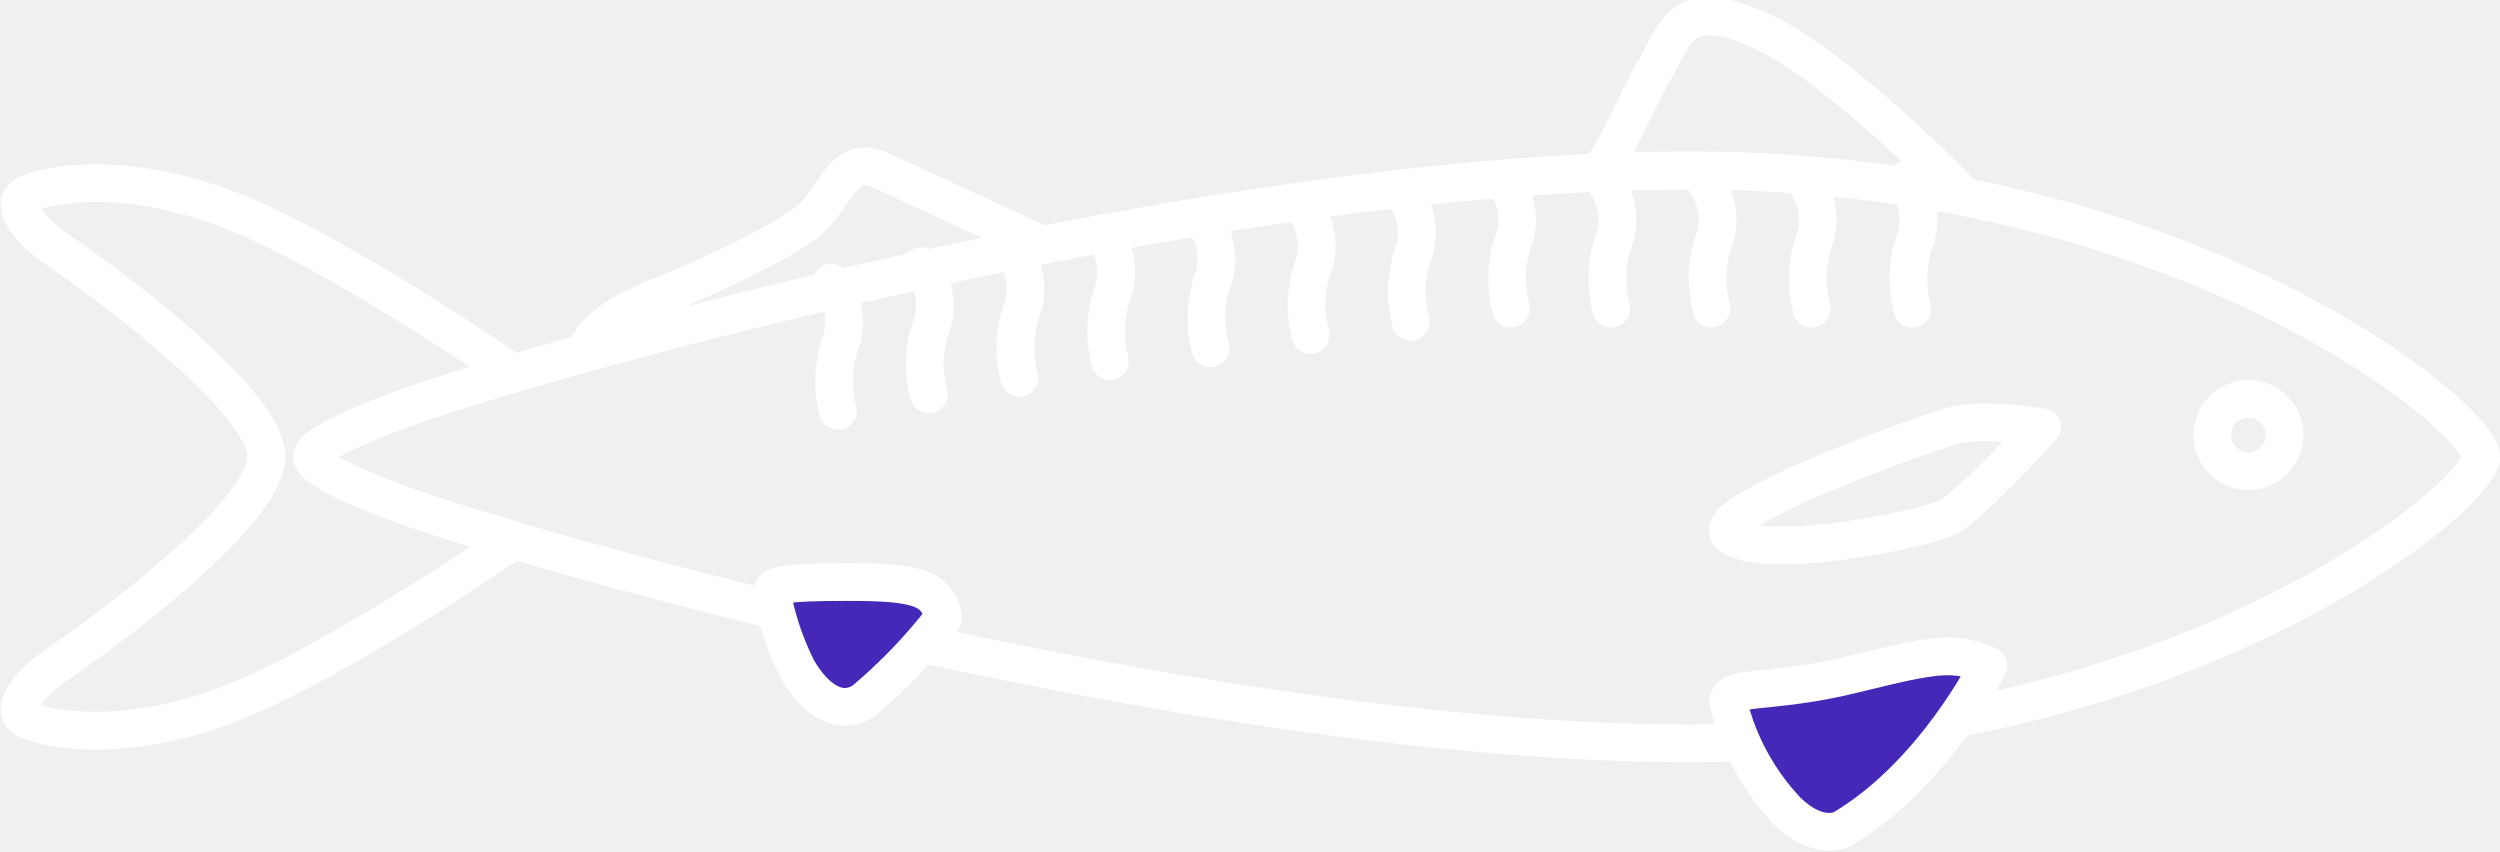
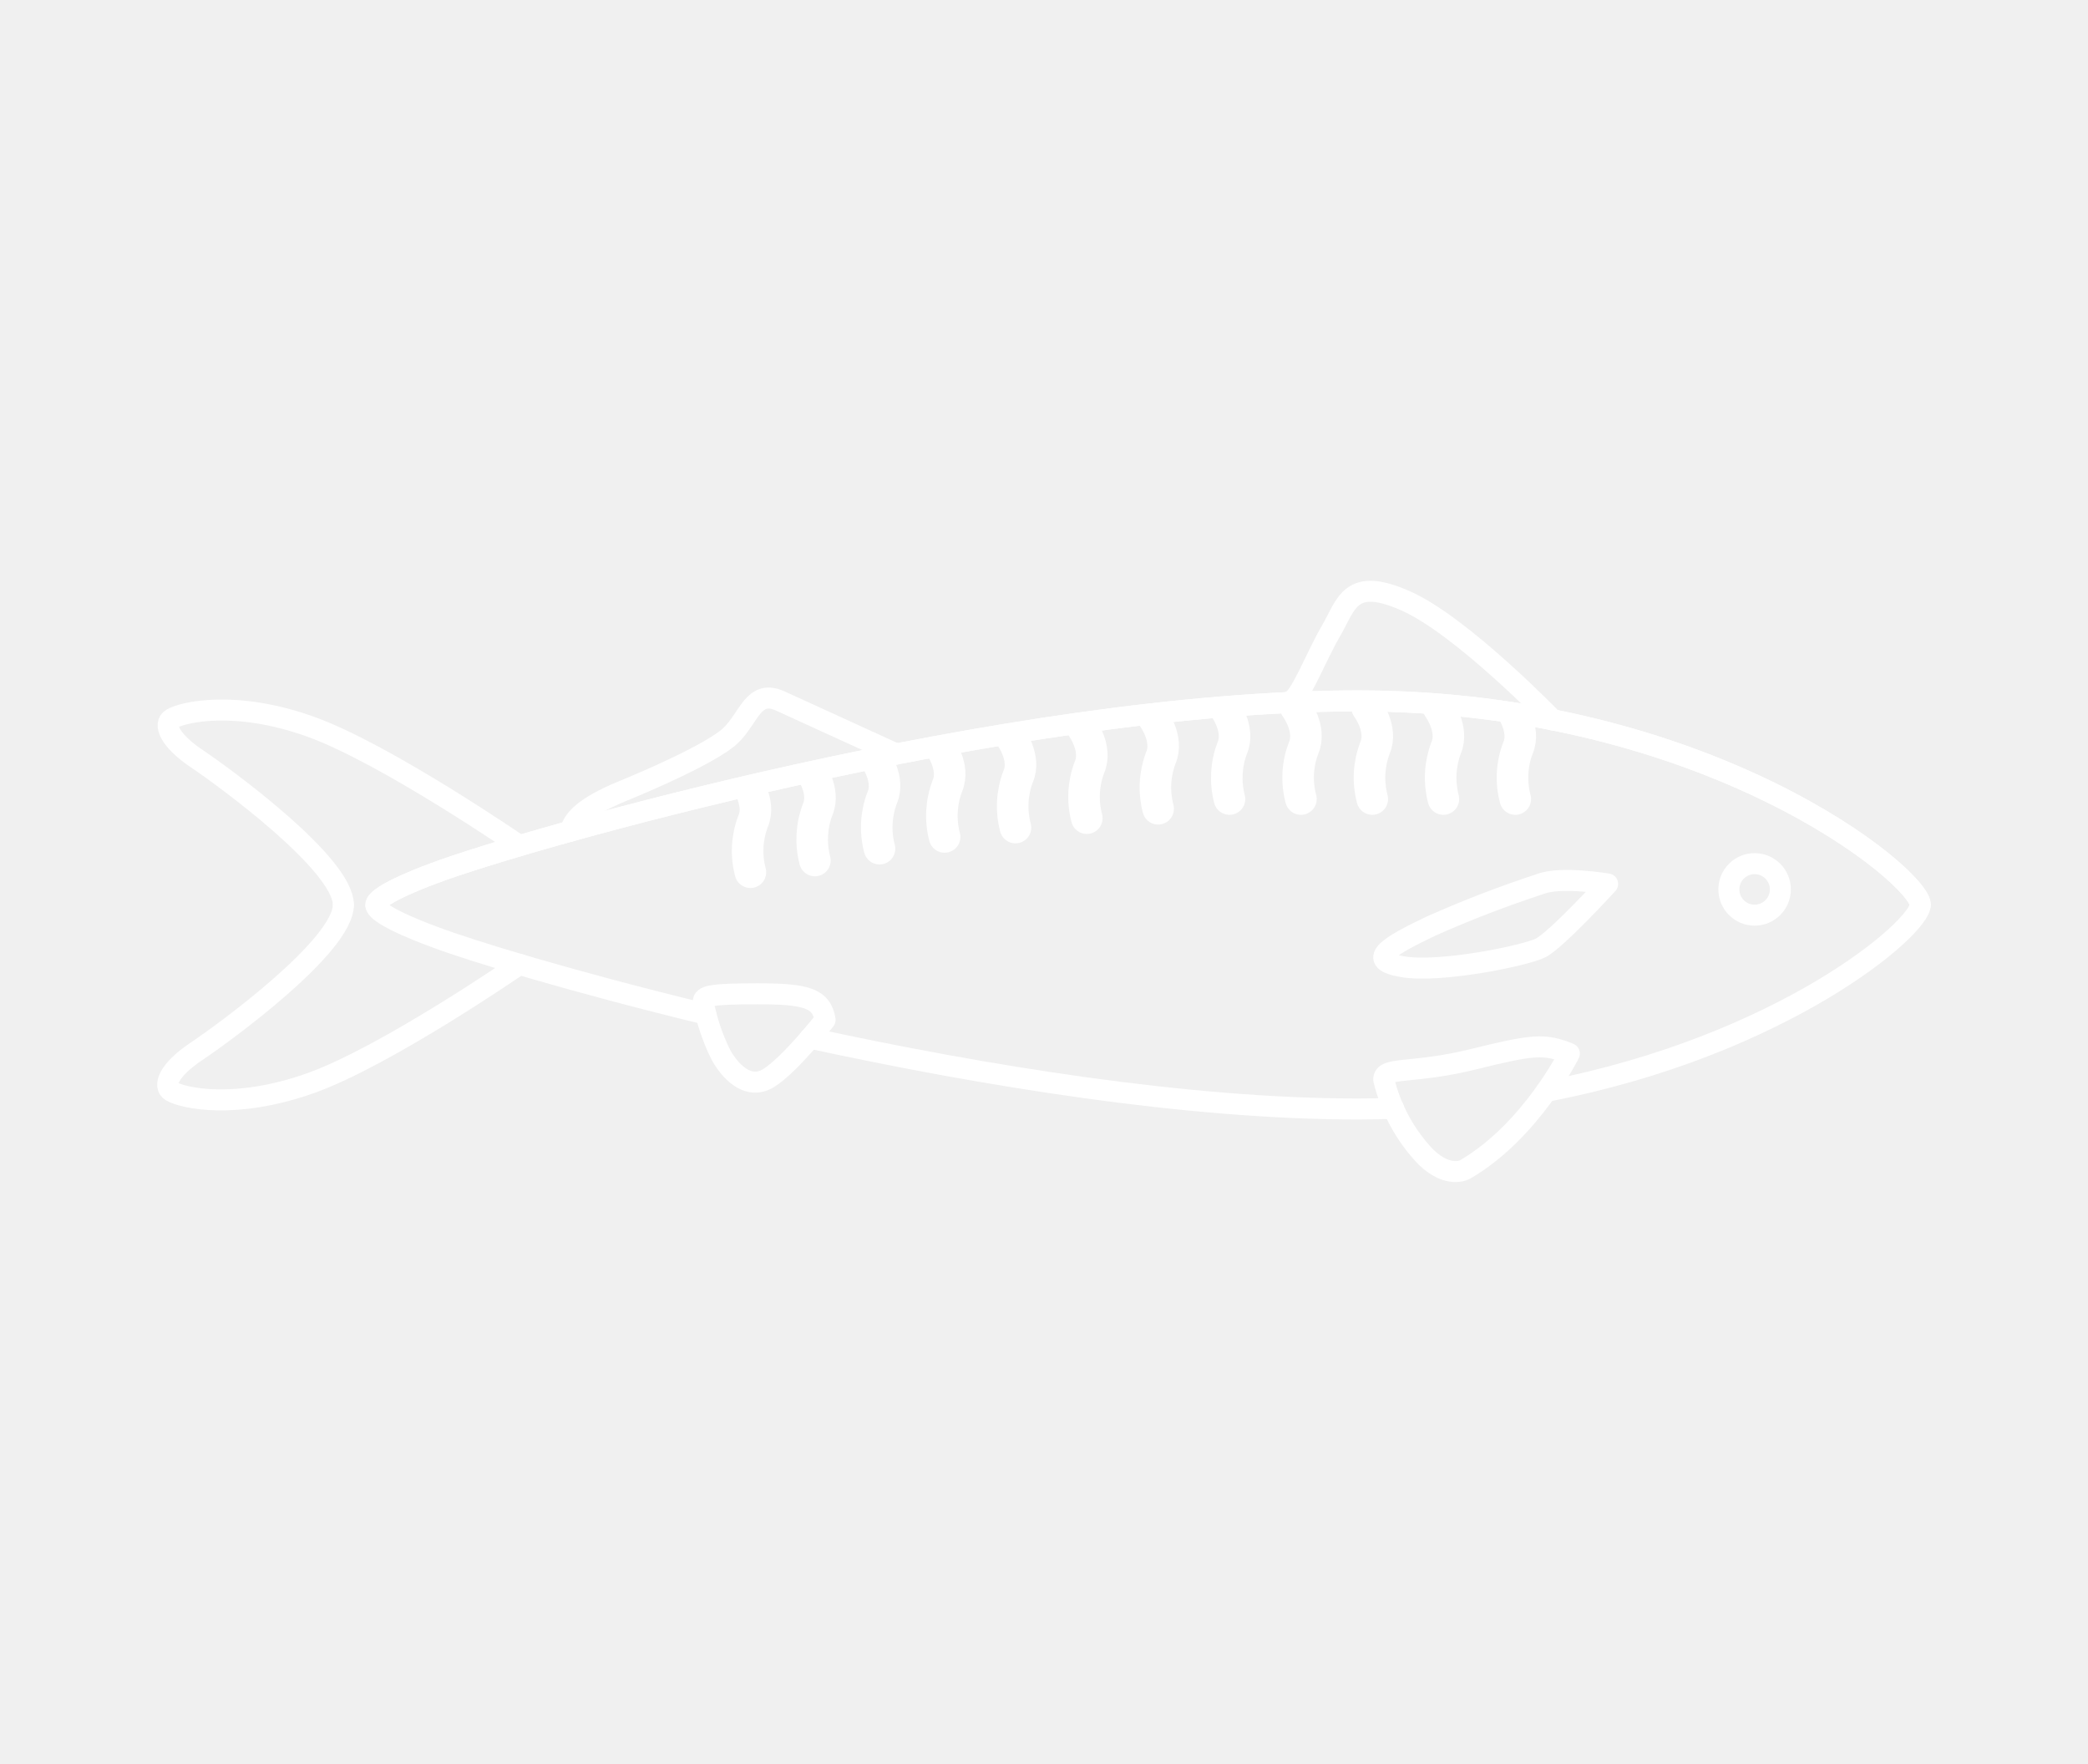
- <svg xmlns="http://www.w3.org/2000/svg" width="116.019" height="39.538" viewBox="0 0 116.019 39.538">
+ <svg xmlns="http://www.w3.org/2000/svg" viewBox="0 0 180 152">
  <defs>
-     <clipPath id="prefix__clip-path">
-       <path id="prefix__패스_148" d="M347.044 207.935c0 .713 3.824 2.085 3.824 2.085 5.668 2.155 37.364 11.208 60.174 11.208s36.663-11.46 36.663-13.293-13.853-13.293-36.663-13.293-54.506 9.053-60.174 11.208c0 0-3.824 1.372-3.824 2.085z" data-name="패스 148" transform="translate(-347.044 -194.642)" style="stroke:#fff;stroke-width:1.75px;fill:none" />
+     <style>.cls-1,.cls-2,.cls-3,.cls-4,.cls-6{fill:none;}.cls-1,.cls-2,.cls-4,.cls-6{stroke:#fff;}.cls-1,.cls-2{stroke-miterlimit:10;}.cls-2{clip-path:url(#clip-path);}.cls-4,.cls-6{stroke-linecap:round;stroke-linejoin:round;}.cls-4{stroke-width:1.81px;}.cls-5{clip-path:url(#clip-path-2);}.cls-6{stroke-width:2.72px;}</style>
+     <clipPath id="clip-path">
+       <path class="cls-1" d="M69.82,89.49c15,3.25,32.5,6.11,47.23,6.11q1.56,0,3.09-.06" />
    </clipPath>
-     <style>
-             .prefix__cls-2,.prefix__cls-3{fill:none;stroke:#fff;stroke-width:1.75px;stroke-linecap:round;stroke-linejoin:round}.prefix__cls-3{fill:#4528b7}
-         </style>
+     <clipPath id="clip-path-2">
+       <path class="cls-2" d="M133.3,94.08C153.66,90.17,165.54,80,165.54,78c0-2.43-18.33-17.58-48.49-17.58S45,72.41,37.46,75.26c0,0-5.06,1.81-5.06,2.76s5.06,2.75,5.06,2.75c3.07,1.17,11.92,3.87,23.37,6.65" />
+     </clipPath>
  </defs>
-   <g id="prefix__atlantic-mackerel" transform="translate(.92 .76)">
-     <circle id="prefix__타원_61" cx="1.677" cy="1.677" r="1.677" class="prefix__cls-2" data-name="타원 61" transform="translate(101.75 17.752)" />
-     <path id="prefix__패스_127" d="M447.706 207.935c0-1.833-13.853-13.293-36.663-13.293s-54.506 9.053-60.174 11.208c0 0-3.824 1.372-3.824 2.085" class="prefix__cls-2" data-name="패스 127" transform="translate(-333.482 -187.49)" />
-     <path id="prefix__패스_128" d="M347.044 207.935c0 .713 3.824 2.085 3.824 2.085 5.668 2.155 37.364 11.208 60.174 11.208s36.663-11.46 36.663-13.293-13.853-13.293-36.663-13.293-54.506 9.053-60.174 11.208c0 0-3.824 1.372-3.824 2.085z" class="prefix__cls-2" data-name="패스 128" transform="translate(-333.482 -187.49)" />
-     <path id="prefix__패스_129" d="M350.191 204.334s-8.682-5.985-13.58-7.742-8.327-.973-9.1-.535c-.562.32-.21 1.375 1.609 2.6s9.592 6.876 9.592 9.549" class="prefix__cls-2" data-name="패스 129" transform="translate(-327.27 -187.759)" />
-     <path id="prefix__패스_130" d="M350.191 217.893s-8.682 5.986-13.58 7.743-8.327.972-9.1.534c-.562-.319-.21-1.375 1.609-2.6s9.592-6.875 9.592-9.549" class="prefix__cls-2" data-name="패스 130" transform="translate(-327.27 -193.578)" />
-     <path id="prefix__패스_131" d="M451.067 192.6s-5.9-6.127-9.571-7.757-3.871.2-4.89 1.936-2.018 4.45-2.648 4.584" class="prefix__cls-2" data-name="패스 131" transform="translate(-360.784 -184.214)" />
-     <path id="prefix__패스_132" d="M386.807 198.009s-5.785-2.641-7.516-3.456-2.038 1.121-3.26 2.241-5.6 3.056-6.927 3.565-3.363 1.523-3.464 2.646" class="prefix__cls-2" data-name="패스 132" transform="translate(-339.323 -187.401)" />
-     <path id="prefix__패스_133" d="M454.939 227.939s-2.5 5.063-6.774 7.589c0 0-1.069.611-2.547-.815a11.107 11.107 0 01-2.75-5.042c-.051-.866 1.884-.357 5.806-1.324s4.635-1.07 6.265-.408z" class="prefix__cls-3" data-name="패스 133" transform="translate(-363.582 -197.817)" />
-     <path id="prefix__패스_134" d="M386.1 224.169a24.88 24.88 0 01-3.667 3.82c-1.375.917-2.6-.535-3.132-1.528a13.456 13.456 0 01-1.146-3.426c0-.394.382-.547 3.514-.547s4.194.23 4.431 1.681z" class="prefix__cls-3" data-name="패스 134" transform="translate(-343.254 -196.237)" />
-     <path id="prefix__패스_135" d="M457.422 211.914s-3.362 3.667-4.38 4.176-6.519 1.63-8.964 1.222-1.019-1.287 1.833-2.655a74.74 74.74 0 017.13-2.743c1.326-.508 4.381 0 4.381 0z" class="prefix__cls-2" data-name="패스 135" transform="translate(-363.57 -192.845)" />
-     <g id="prefix__그룹_191" data-name="그룹 191" transform="translate(13.562 7.152)">
-       <g id="prefix__그룹_190" data-name="그룹 190">
-         <path id="prefix__패스_136" d="M448.038 195.309a3.023 3.023 0 01.5 2.63 5.448 5.448 0 00-.175 3.324" class="prefix__cls-2" data-name="패스 136" transform="translate(-378.769 -194.852)" />
-         <path id="prefix__패스_137" d="M454.845 195.309a3.024 3.024 0 01.5 2.63 5.447 5.447 0 00-.175 3.324" class="prefix__cls-2" data-name="패스 137" transform="translate(-380.907 -194.852)" />
-         <path id="prefix__패스_138" d="M441.256 195.309a3.025 3.025 0 01.5 2.63 5.448 5.448 0 00-.175 3.324" class="prefix__cls-2" data-name="패스 138" transform="translate(-376.638 -194.852)" />
-         <path id="prefix__패스_139" d="M434.474 195.309a3.026 3.026 0 01.5 2.63 5.442 5.442 0 00-.175 3.324" class="prefix__cls-2" data-name="패스 139" transform="translate(-374.508 -194.852)" />
-         <path id="prefix__패스_140" d="M427.692 195.309a3.026 3.026 0 01.5 2.63 5.45 5.45 0 00-.176 3.324" class="prefix__cls-2" data-name="패스 140" transform="translate(-372.378 -194.852)" />
-         <path id="prefix__패스_141" d="M420.91 196.2a3.024 3.024 0 01.5 2.63 5.453 5.453 0 00-.175 3.324" class="prefix__cls-2" data-name="패스 141" transform="translate(-370.247 -195.131)" />
-         <path id="prefix__패스_142" d="M414.128 197.091a3.025 3.025 0 01.5 2.63 5.453 5.453 0 00-.175 3.324" class="prefix__cls-2" data-name="패스 142" transform="translate(-368.117 -195.411)" />
-         <path id="prefix__패스_143" d="M407.346 197.982a3.025 3.025 0 01.5 2.63 5.448 5.448 0 00-.175 3.324" class="prefix__cls-2" data-name="패스 143" transform="translate(-365.986 -195.691)" />
-         <path id="prefix__패스_144" d="M400.563 198.873a3.024 3.024 0 01.5 2.63 5.448 5.448 0 00-.175 3.324" class="prefix__cls-2" data-name="패스 144" transform="translate(-363.856 -195.971)" />
-         <path id="prefix__패스_145" d="M394.428 199.992a3.026 3.026 0 01.5 2.63 5.442 5.442 0 00-.175 3.324" class="prefix__cls-2" data-name="패스 145" transform="translate(-361.929 -196.323)" />
-         <path id="prefix__패스_146" d="M388.293 201.11a3.026 3.026 0 01.5 2.63 5.449 5.449 0 00-.176 3.324" class="prefix__cls-2" data-name="패스 146" transform="translate(-360.001 -196.674)" />
-         <path id="prefix__패스_147" d="M382.158 202.229a3.026 3.026 0 01.5 2.63 5.45 5.45 0 00-.176 3.324" class="prefix__cls-2" data-name="패스 147" transform="translate(-358.074 -197.025)" />
-       </g>
+   <g id="Layer_2" data-name="Layer 2">
+     <rect class="cls-3" width="180" height="152" />
+     <circle class="cls-4" cx="151.26" cy="76.67" r="2.22" />
+     <path class="cls-4" d="M165.54,78c0-2.43-18.33-17.58-48.49-17.58S45,72.41,37.46,75.26c0,0-5.06,1.81-5.06,2.76" />
+     <path class="cls-4" d="M69.82,89.49c15,3.25,32.5,6.11,47.23,6.11q1.56,0,3.09-.06" />
+     <path class="cls-4" d="M133.3,94.08C153.66,90.17,165.54,80,165.54,78c0-2.43-18.33-17.58-48.49-17.58S45,72.41,37.46,75.26c0,0-5.06,1.81-5.06,2.76s5.06,2.75,5.06,2.75c3.07,1.17,11.92,3.87,23.37,6.65" />
+     <path class="cls-4" d="M44.78,72.9S33.3,65,26.82,62.66s-11-1.29-12-.71c-.75.42-.28,1.82,2.13,3.44S29.6,74.48,29.6,78" />
+     <path class="cls-4" d="M44.78,83.13s-11.48,7.92-18,10.24-11,1.29-12,.71c-.75-.42-.28-1.82,2.13-3.43S29.6,81.55,29.6,78" />
+     <path class="cls-4" d="M133.87,62.07s-7.81-8.1-12.66-10.26-5.12.27-6.46,2.56-2.67,5.89-3.51,6.07" />
+     <path class="cls-4" d="M77.27,65s-7.66-3.5-10-4.57-2.69,1.48-4.31,3-7.41,4-9.16,4.71-4.45,2-4.58,3.5" />
+     <path class="cls-4" d="M135.29,90.82s-3.3,6.69-9,10c0,0-1.41.81-3.37-1.08a14.6,14.6,0,0,1-3.63-6.66c-.07-1.15,2.49-.48,7.68-1.76S133.14,89.94,135.29,90.82Z" />
+     <path class="cls-4" d="M71.13,87.92s-3,3.84-4.85,5-3.43-.71-4.14-2a17.7,17.7,0,0,1-1.52-4.53c0-.52.51-.72,4.65-.72S70.82,86,71.13,87.92Z" />
+     <path class="cls-4" d="M138.59,76.2s-4.44,4.85-5.79,5.52-8.62,2.16-11.86,1.62-1.34-1.71,2.43-3.51a97.77,97.77,0,0,1,9.43-3.63C134.55,75.52,138.59,76.2,138.59,76.2Z" />
+     <g class="cls-5">
+       <path class="cls-6" d="M124,61s1.37,1.85.66,3.48a7.28,7.28,0,0,0-.23,4.4" />
+       <path class="cls-6" d="M130.19,61s1.37,1.85.67,3.48a7.12,7.12,0,0,0-.23,4.4" />
+       <path class="cls-6" d="M117.86,61s1.38,1.85.67,3.48a7.2,7.2,0,0,0-.23,4.4" />
+       <path class="cls-6" d="M111.71,61s1.38,1.85.67,3.48a7.12,7.12,0,0,0-.23,4.4" />
+       <path class="cls-6" d="M105.56,61s1.37,1.85.67,3.48a7.23,7.23,0,0,0-.24,4.4" />
+       <path class="cls-6" d="M99.41,61.85s1.37,1.85.66,3.48a7.25,7.25,0,0,0-.23,4.39" />
+       <path class="cls-6" d="M93.26,62.66s1.37,1.85.66,3.48a7.17,7.17,0,0,0-.23,4.39" />
+       <path class="cls-6" d="M87.1,63.46s1.38,1.85.67,3.48a7.2,7.2,0,0,0-.23,4.4" />
+       <path class="cls-6" d="M81,64.27s1.37,1.85.67,3.48a7.23,7.23,0,0,0-.24,4.4" />
+       <path class="cls-6" d="M75.39,65.29s1.37,1.85.66,3.48a7.17,7.17,0,0,0-.23,4.39" />
+       <path class="cls-6" d="M69.82,66.3s1.37,1.85.67,3.48a7.23,7.23,0,0,0-.24,4.4" />
+       <path class="cls-6" d="M64.25,67.32s1.38,1.85.67,3.48a7.17,7.17,0,0,0-.23,4.39" />
    </g>
+     <path class="cls-1" d="M69.82,89.49c15,3.25,32.5,6.11,47.23,6.11q1.56,0,3.09-.06" />
+     <path class="cls-1" d="M133.3,94.08C153.66,90.17,165.54,80,165.54,78c0-2.43-18.33-17.58-48.49-17.58S45,72.41,37.46,75.26c0,0-5.06,1.81-5.06,2.76s5.06,2.75,5.06,2.75c3.07,1.17,11.92,3.87,23.37,6.65" />
  </g>
</svg>
